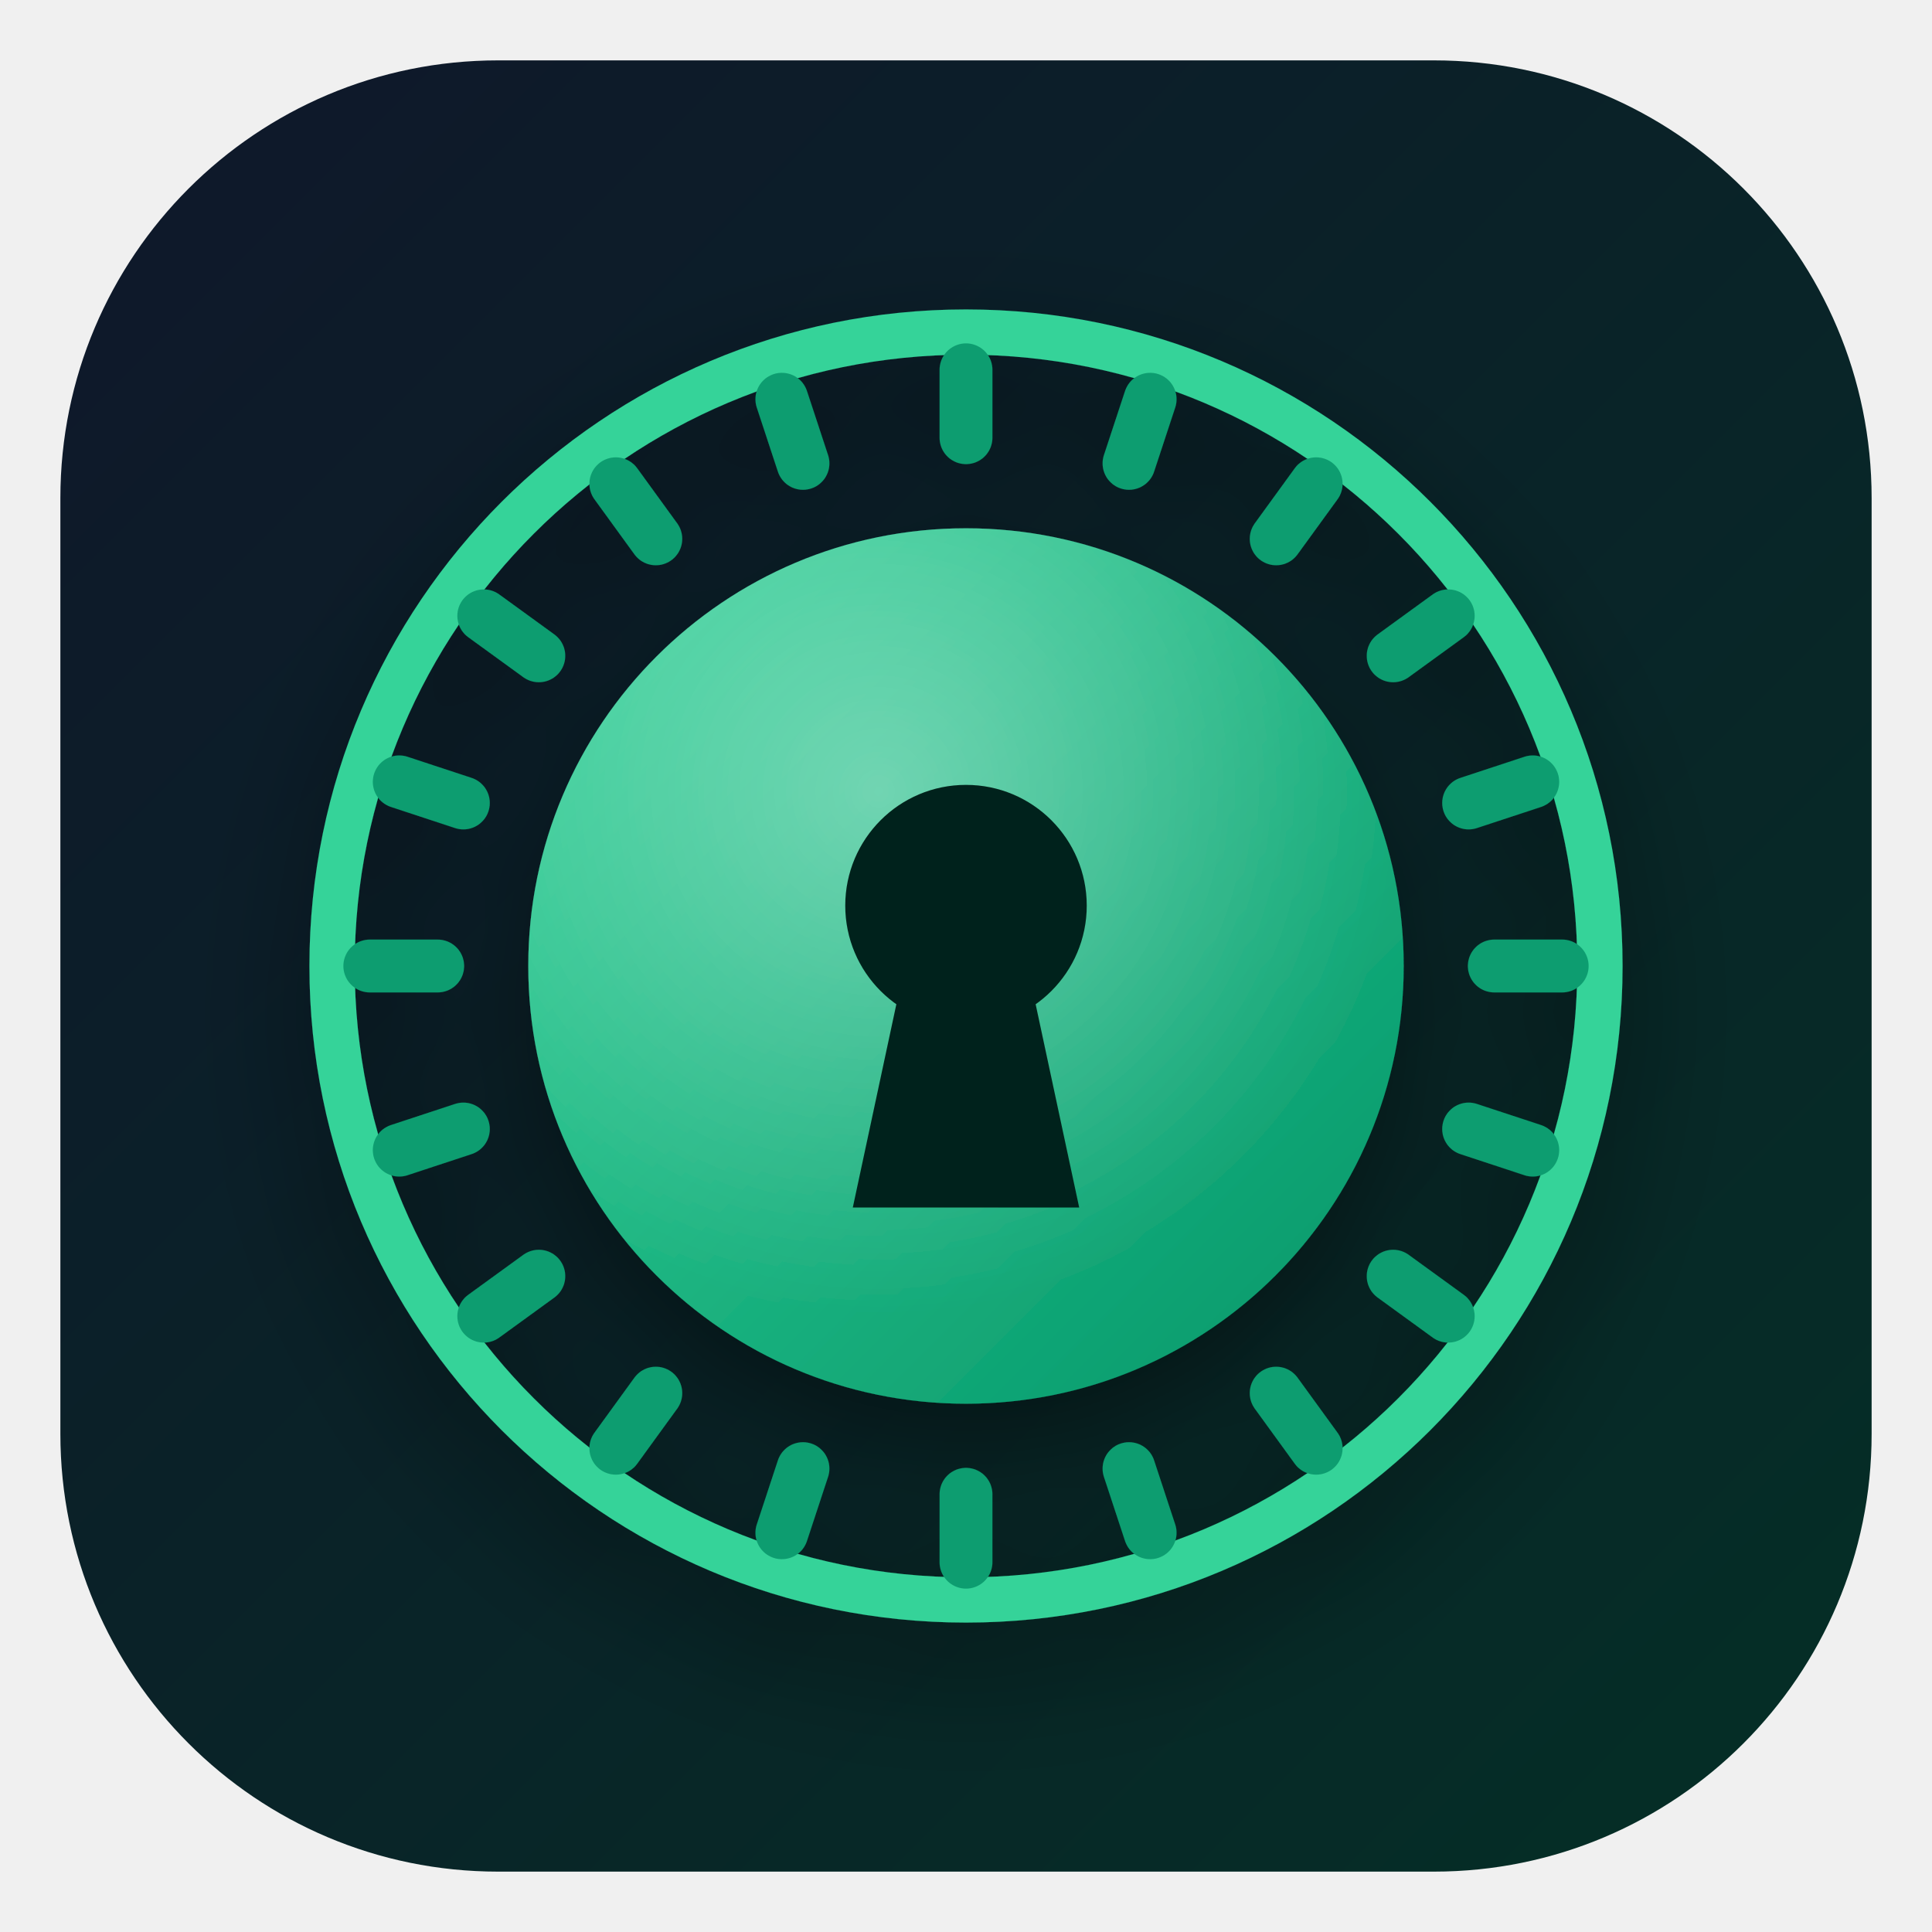
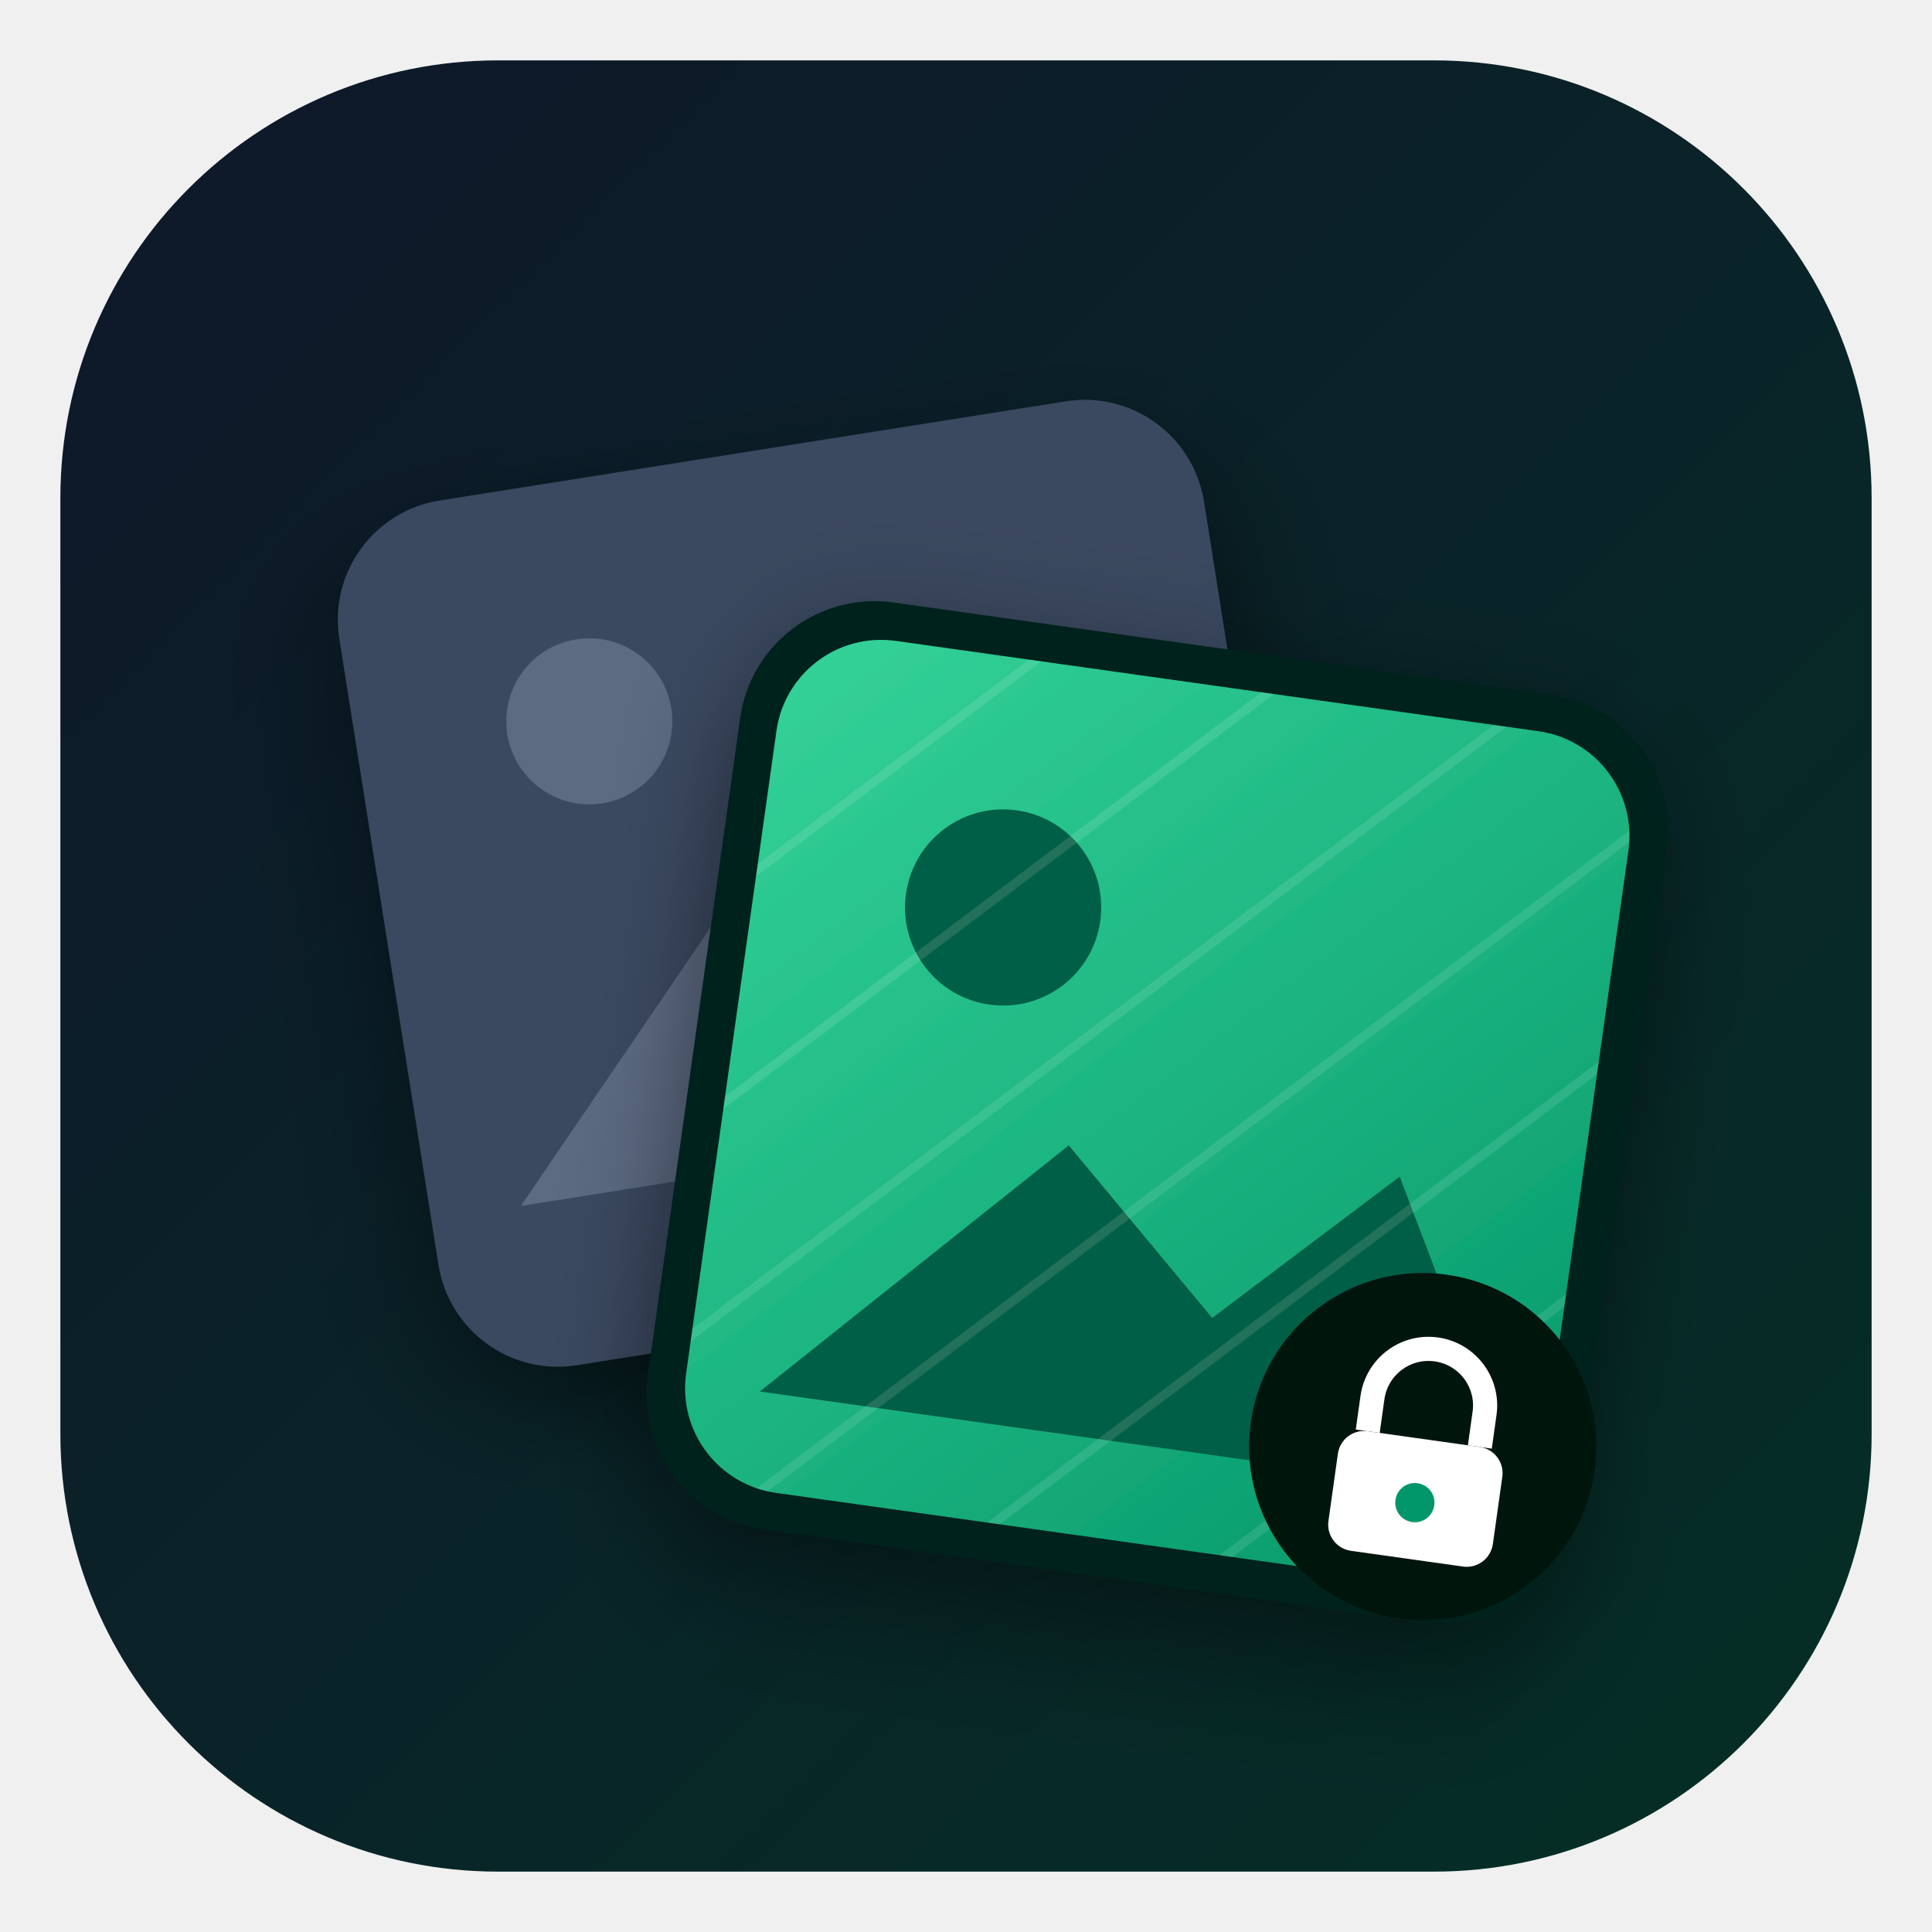
<svg xmlns="http://www.w3.org/2000/svg" width="256" height="256" viewBox="0 0 256 256" role="img" aria-label="RayEtun Media Protection">
  <defs>
    <linearGradient id="tile" x1="0" y1="0" x2="1" y2="1">
      <stop offset="0" stop-color="#0f172a" />
      <stop offset="1" stop-color="#042f26" />
    </linearGradient>
    <linearGradient id="mark" x1="0" y1="0" x2="1" y2="1">
      <stop offset="0" stop-color="#34d399" />
      <stop offset="1" stop-color="#059669" />
    </linearGradient>
-     <radialGradient id="discHi" cx="0.4" cy="0.3" r="0.6">
-       <stop offset="0" stop-color="#ffffff" stop-opacity="0.35" />
-       <stop offset="1" stop-color="#ffffff" stop-opacity="0" />
-     </radialGradient>
+     <pattern id="wm2" width="22" height="22" patternTransform="rotate(45)" patternUnits="userSpaceOnUse">
+       <line x1="0" y1="0" x2="0" y2="22" stroke="#ffffff" stroke-width="2.4" opacity="0.7" />
+     </pattern>
    <filter id="sh" x="-40%" y="-40%" width="180%" height="180%">
      <feDropShadow dx="0" dy="6" stdDeviation="8" flood-color="#010f0b" flood-opacity="0.45" />
    </filter>
  </defs>
  <rect x="8" y="8" width="240" height="240" rx="58" fill="url(#tile)" />
-   <g filter="url(#sh)">
-     <circle cx="128" cy="128" r="84" fill="none" stroke="#34d399" stroke-width="6" />
-     <g stroke="#0f9d6f" stroke-width="7" stroke-linecap="round">
-       <line x1="198" y1="128" x2="207" y2="128" />
-       <line x1="194.6" y1="149.6" x2="203.1" y2="152.4" />
-       <line x1="184.6" y1="169.1" x2="191.9" y2="174.4" />
-       <line x1="169.1" y1="184.6" x2="174.4" y2="191.9" />
-       <line x1="149.6" y1="194.6" x2="152.4" y2="203.1" />
-       <line x1="128" y1="198" x2="128" y2="207" />
-       <line x1="106.4" y1="194.6" x2="103.6" y2="203.1" />
-       <line x1="86.9" y1="184.6" x2="81.6" y2="191.9" />
-       <line x1="71.4" y1="169.1" x2="64.1" y2="174.4" />
-       <line x1="61.4" y1="149.6" x2="52.9" y2="152.4" />
-       <line x1="58" y1="128" x2="49" y2="128" />
-       <line x1="61.4" y1="106.4" x2="52.9" y2="103.6" />
-       <line x1="71.4" y1="86.9" x2="64.1" y2="81.6" />
-       <line x1="86.9" y1="71.4" x2="81.6" y2="64.1" />
-       <line x1="106.4" y1="61.4" x2="103.6" y2="52.9" />
-       <line x1="128" y1="58" x2="128" y2="49" />
-       <line x1="149.6" y1="61.4" x2="152.4" y2="52.9" />
-       <line x1="169.1" y1="71.4" x2="174.4" y2="64.1" />
-       <line x1="184.6" y1="86.9" x2="191.9" y2="81.6" />
-       <line x1="194.6" y1="106.4" x2="203.1" y2="103.6" />
+   <g transform="rotate(-9 116 124)" filter="url(#sh)">
+     <rect x="52" y="58" width="116" height="116" rx="16" fill="#3a4a61" />
+     <circle cx="83" cy="90" r="11" fill="#5b6b82" />
+     <path d="M64 152 L96 118 L114 136 L136 114 L158 152 Z" fill="#5b6b82" />
+   </g>
+   <g transform="rotate(8 144 142)" filter="url(#sh)">
+     <rect x="92" y="84" width="124" height="124" rx="18" fill="#04241c" />
+     <rect x="97" y="89" width="114" height="114" rx="14" fill="url(#mark)" />
+     <circle cx="130" cy="122" r="13" fill="#065f46" />
+     <path d="M107 190 L143 152 L165 172 L187 150 L209 190 Z" fill="#065f46" />
+     <rect x="97" y="89" width="114" height="114" rx="14" fill="url(#wm2)" opacity="0.16" />
+     <g transform="translate(176,166)">
+       <circle cx="19" cy="19" r="23" fill="#02120d" />
+       <rect x="8" y="18" width="22" height="16" rx="3.5" fill="#ffffff" />
+       <path d="M11.5 18 v-4.5 a7.5 7.5 0 0 1 15 0 v4.5" fill="none" stroke="#ffffff" stroke-width="3.2" />
+       <circle cx="19" cy="26.5" r="2.6" fill="#059669" />
    </g>
-     <circle cx="128" cy="128" r="58" fill="url(#mark)" />
-     <circle cx="128" cy="128" r="58" fill="url(#discHi)" />
-     <circle cx="128" cy="120" r="16" fill="#02241b" />
-     <path d="M119 132 L137 132 L143 160 L113 160 Z" fill="#02241b" />
  </g>
</svg>
